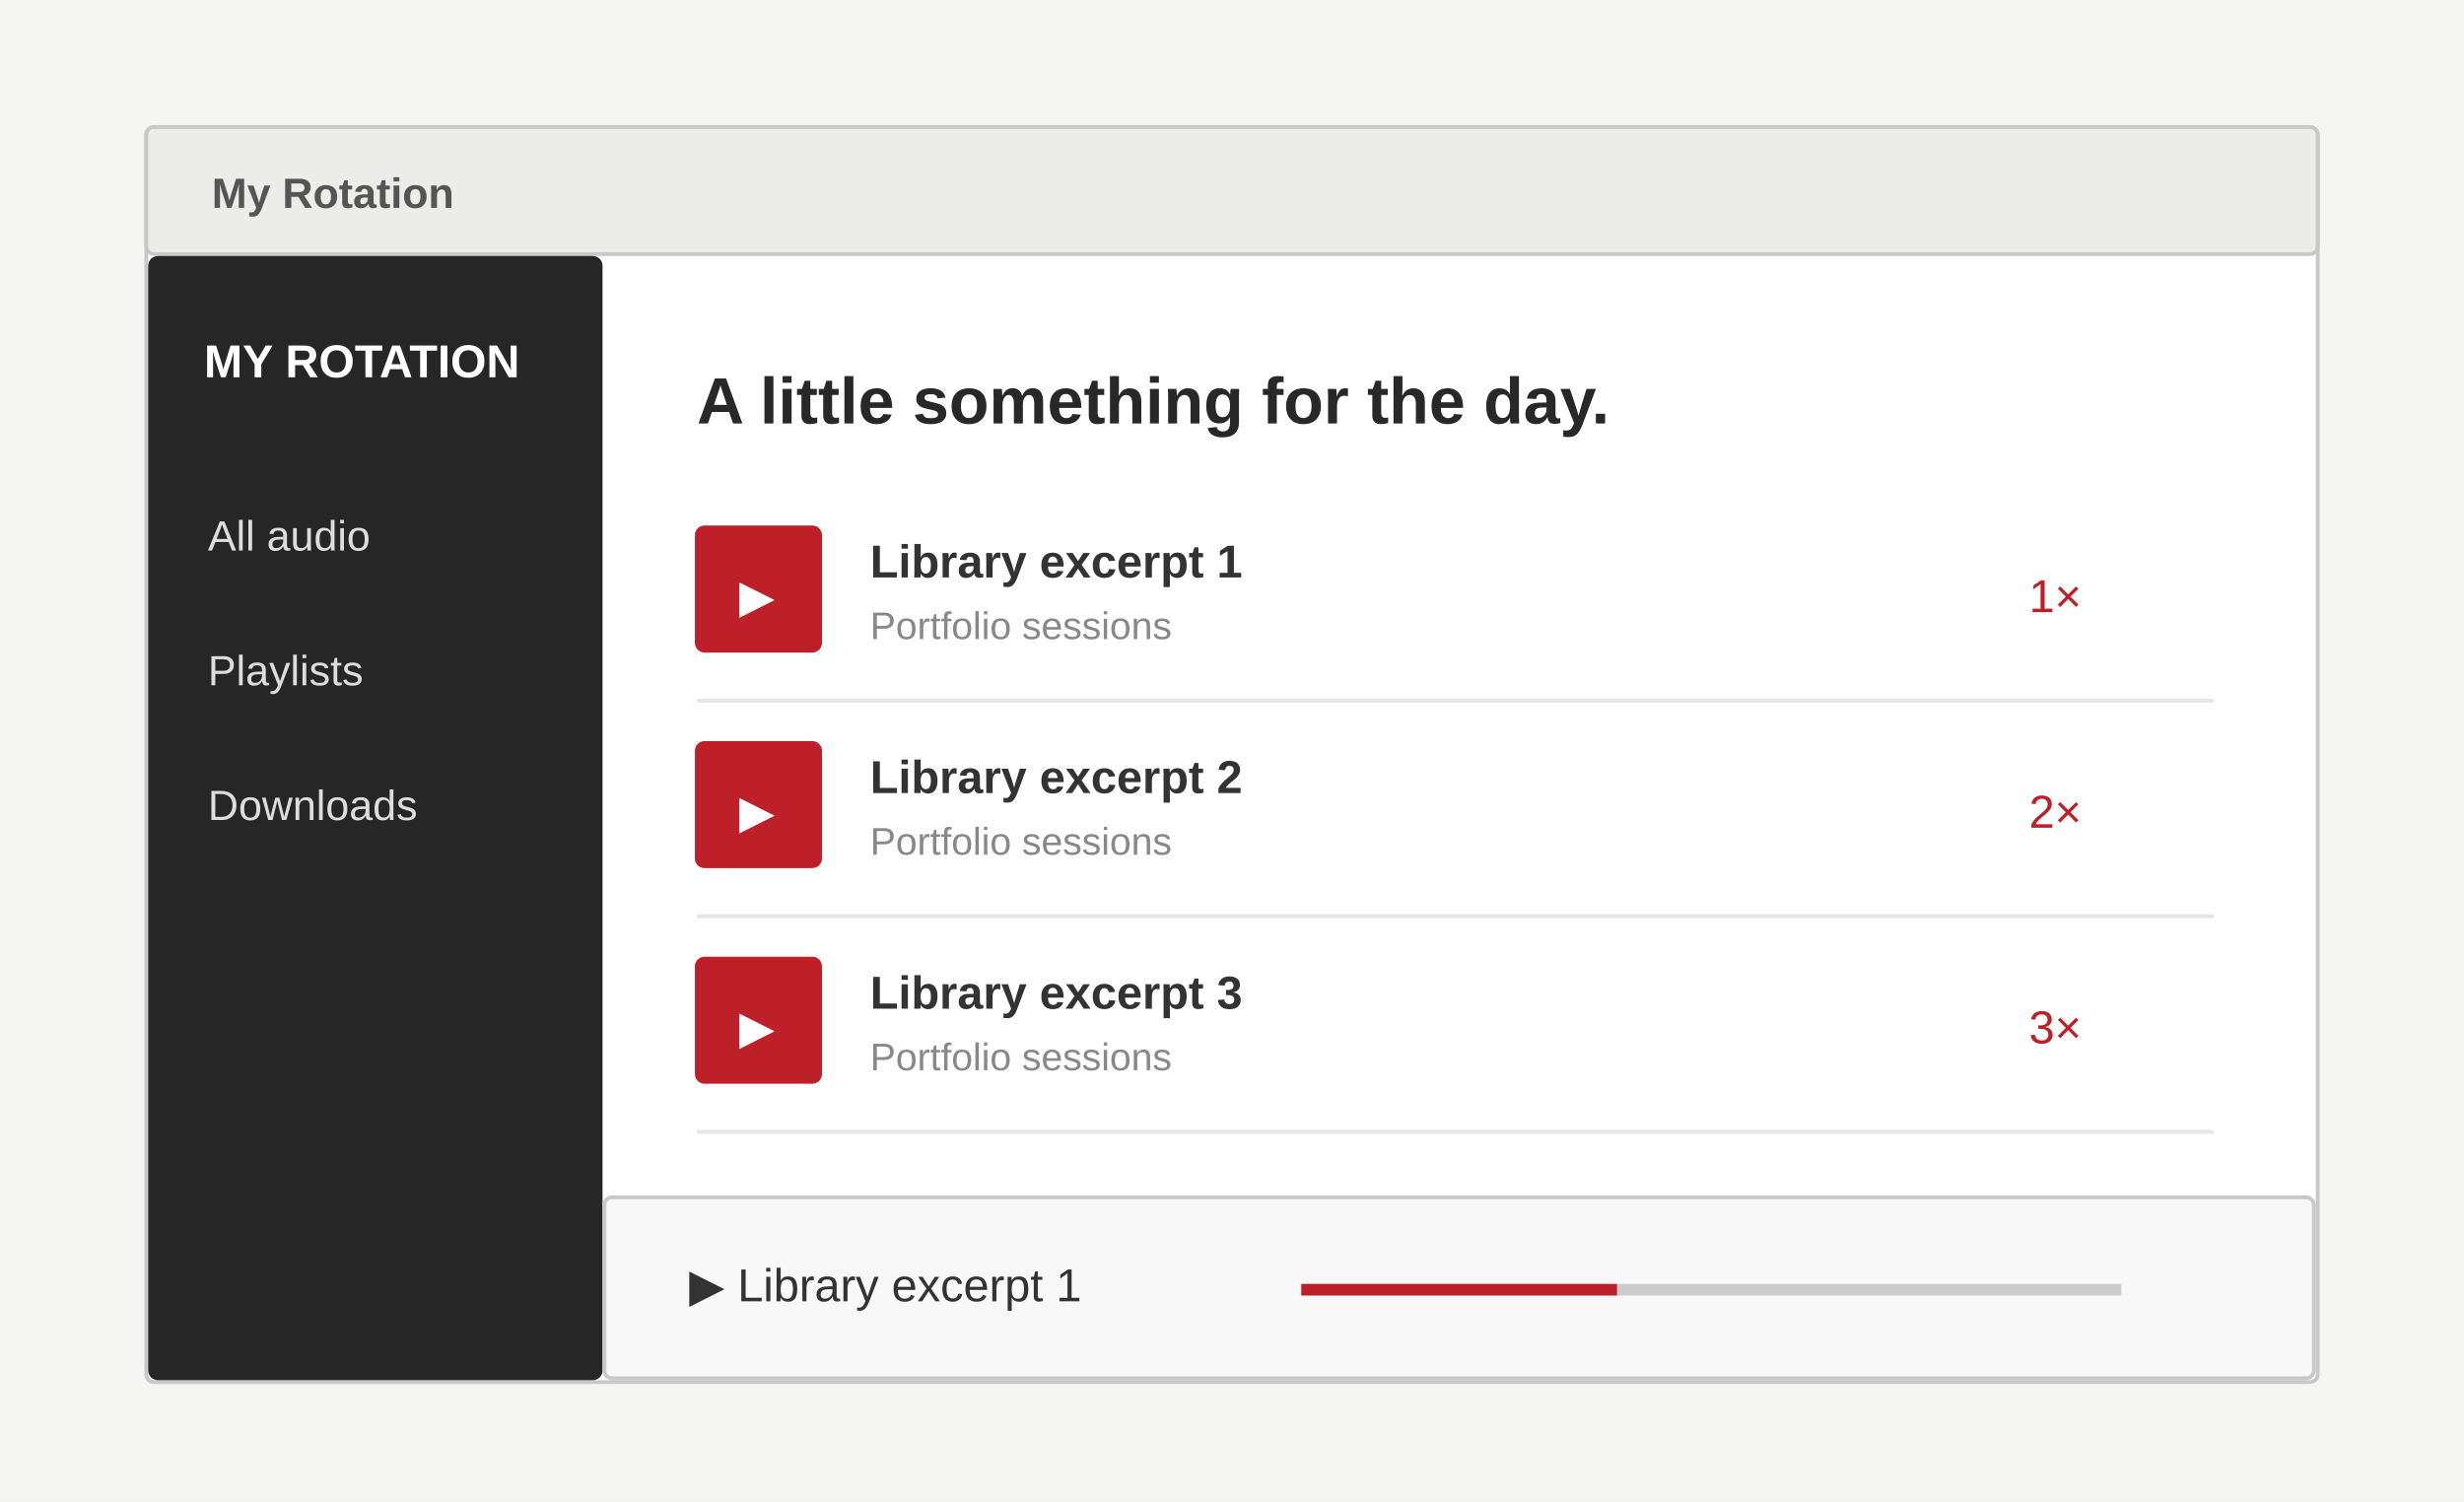
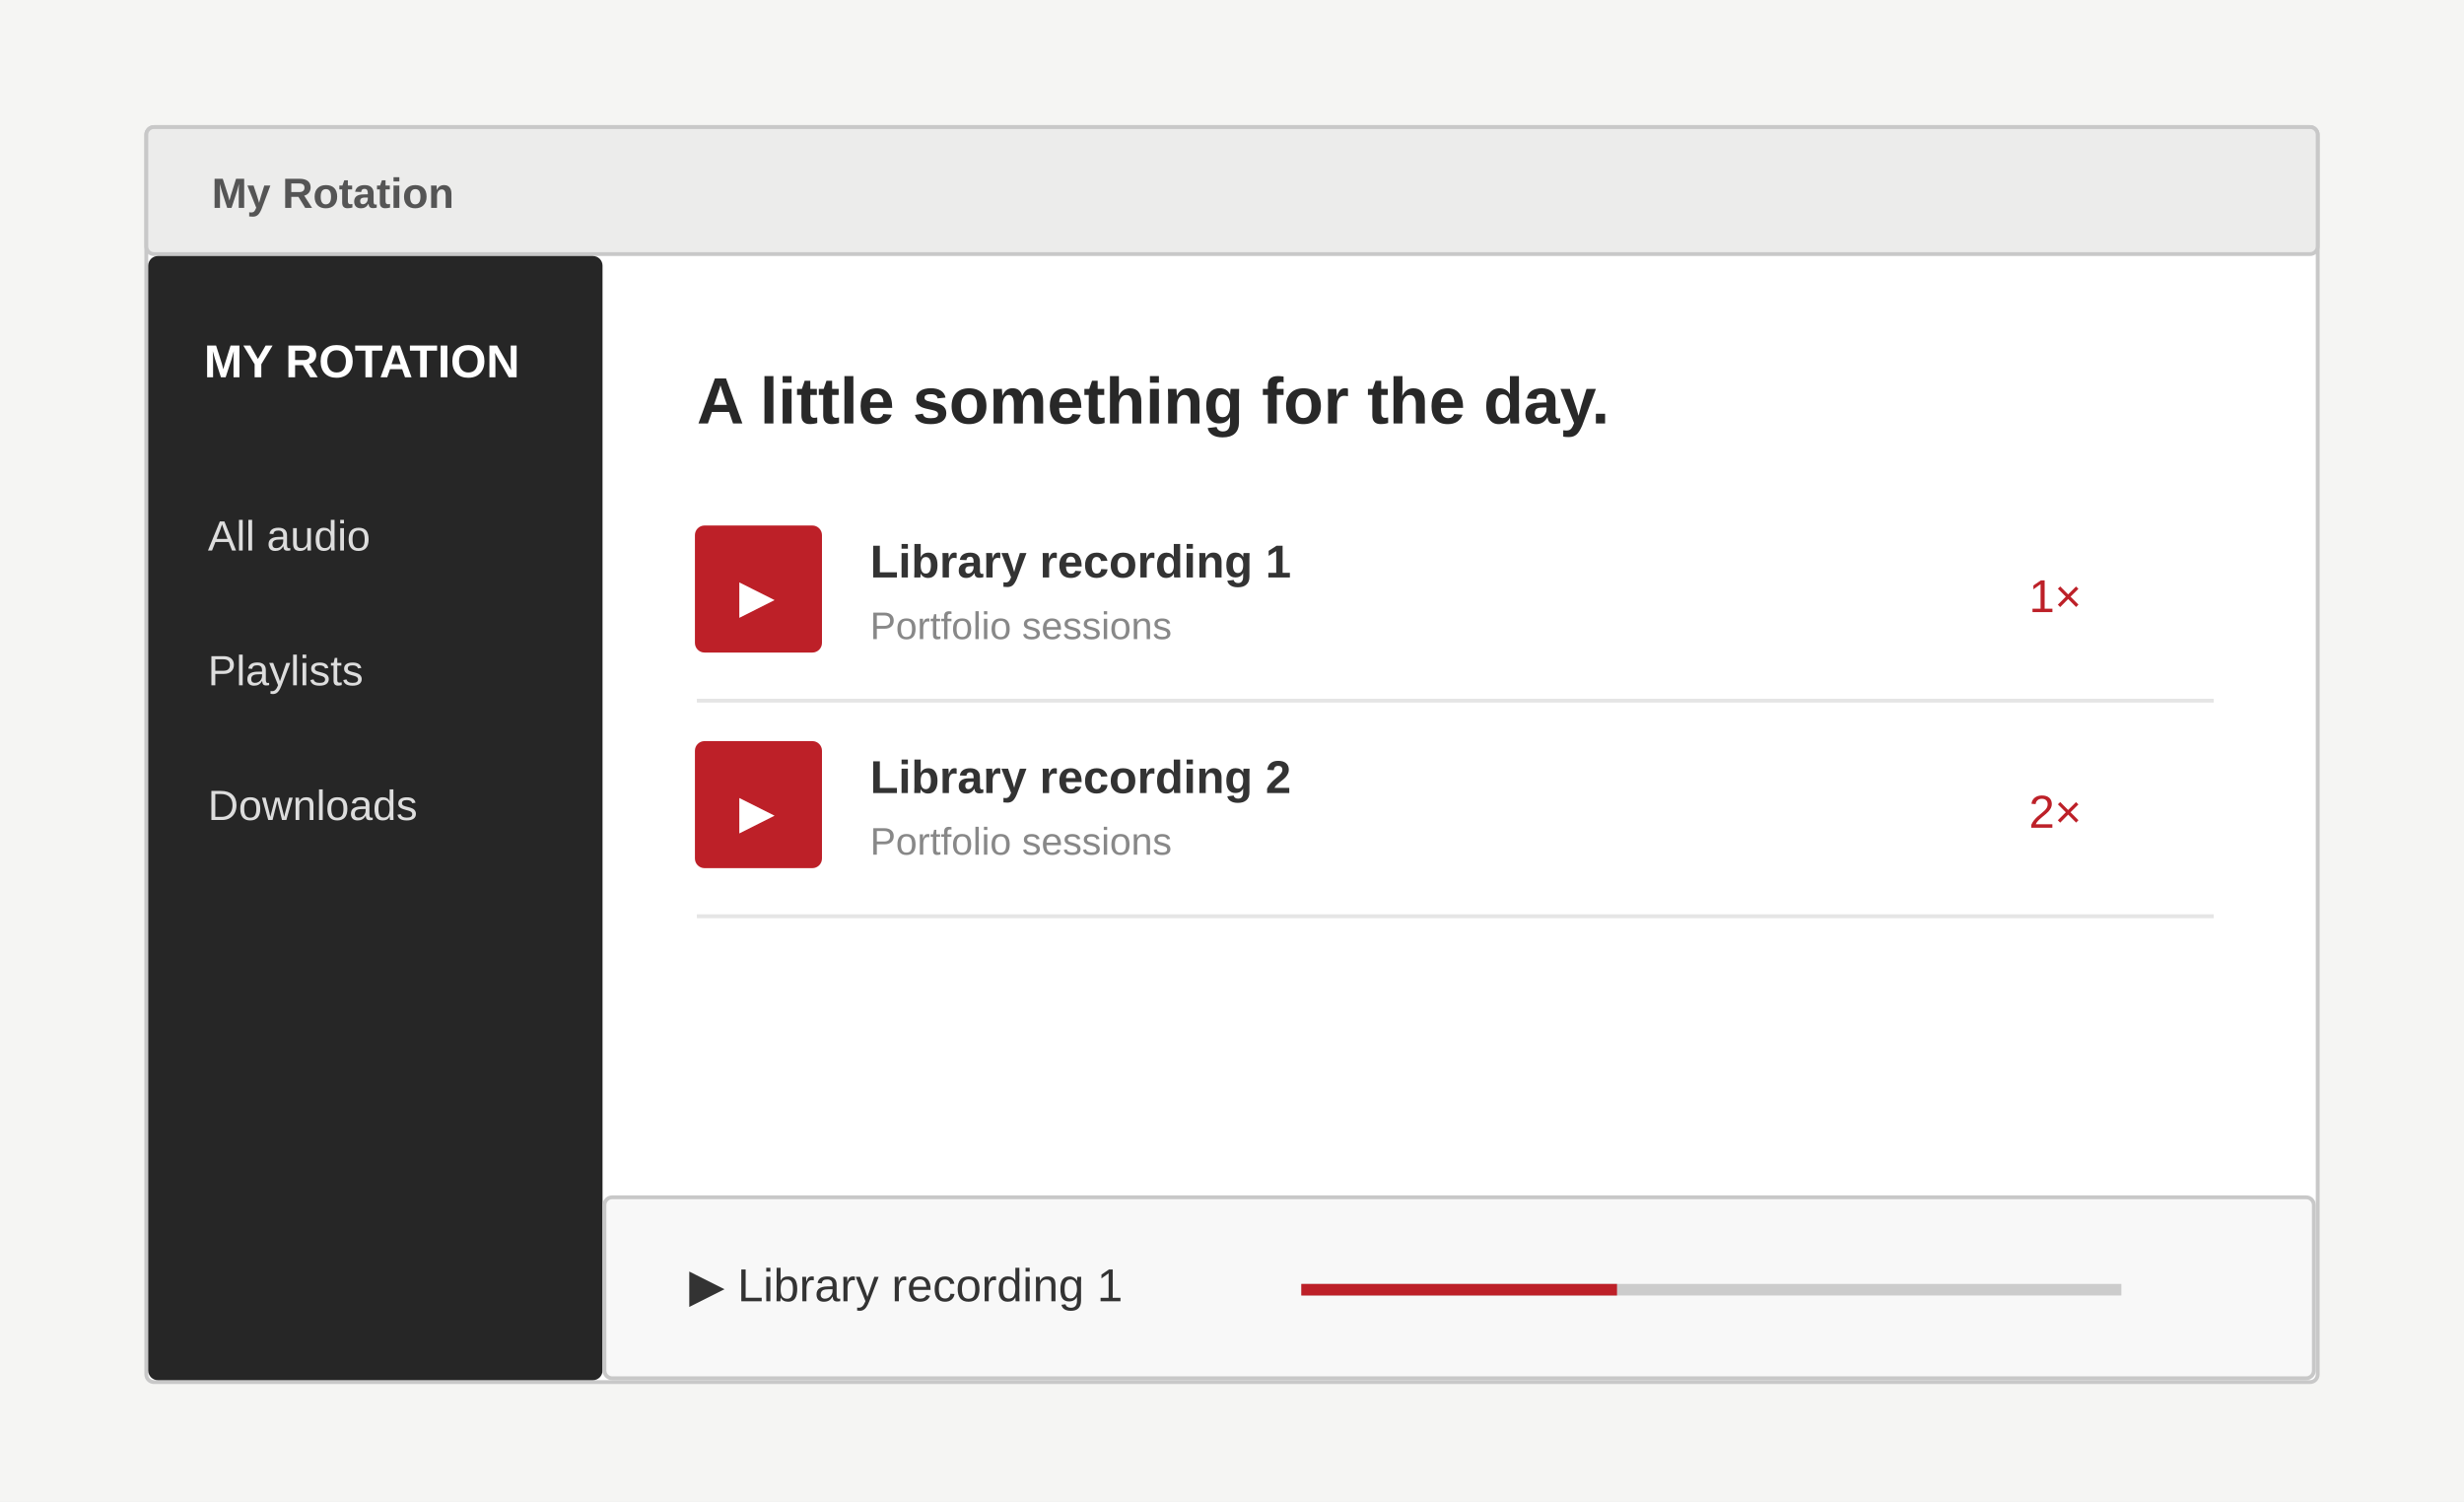
<svg xmlns="http://www.w3.org/2000/svg" viewBox="0 0 640 390" role="img" aria-label="My Rotation — project illustration">
  <rect width="640" height="390" fill="#f5f5f3" />
  <rect x="38" y="33" width="564" height="326" rx="2" fill="#fff" stroke="#c8c8c8" />
  <rect x="38" y="33" width="564" height="33" rx="2" fill="#ececeb" stroke="#c8c8c8" />
  <text x="55" y="54" font-family="Arial,sans-serif" font-size="11" fill="#555" font-weight="bold" text-anchor="start">My Rotation</text>
  <rect x="39" y="67" width="117" height="291" rx="2" fill="#262626" stroke="#262626" />
  <text x="53" y="98" font-family="Arial,sans-serif" font-size="12" fill="#fff" font-weight="bold" text-anchor="start">MY ROTATION</text>
  <text x="54" y="143" font-family="Arial,sans-serif" font-size="11" fill="#ddd" font-weight="normal" text-anchor="start">All audio</text>
  <text x="54" y="178" font-family="Arial,sans-serif" font-size="11" fill="#ddd" font-weight="normal" text-anchor="start">Playlists</text>
  <text x="54" y="213" font-family="Arial,sans-serif" font-size="11" fill="#ddd" font-weight="normal" text-anchor="start">Downloads</text>
  <text x="181" y="110" font-family="Arial,sans-serif" font-size="17" fill="#282828" font-weight="bold" text-anchor="start">A little something for the day.</text>
  <rect x="181" y="137" width="32" height="32" rx="2" fill="#bd2028" stroke="#bd2028" />
  <text x="192" y="159" font-family="Arial,sans-serif" font-size="12" fill="#fff" font-weight="normal" text-anchor="start">▶</text>
-   <text x="226" y="150" font-family="Arial,sans-serif" font-size="12" fill="#333" font-weight="bold" text-anchor="start">Library excerpt 1</text>
+   <text x="226" y="150" font-family="Arial,sans-serif" font-size="12" fill="#333" font-weight="bold" text-anchor="start">Library recording 1</text>
  <text x="226" y="166" font-family="Arial,sans-serif" font-size="10" fill="#888" font-weight="normal" text-anchor="start">Portfolio sessions</text>
  <text x="527" y="159" font-family="Arial,sans-serif" font-size="12" fill="#bd2028" font-weight="normal" text-anchor="start">1×</text>
  <line x1="181" y1="182" x2="575" y2="182" stroke="#e5e5e5" stroke-width="1" />
  <rect x="181" y="193" width="32" height="32" rx="2" fill="#bd2028" stroke="#bd2028" />
  <text x="192" y="215" font-family="Arial,sans-serif" font-size="12" fill="#fff" font-weight="normal" text-anchor="start">▶</text>
-   <text x="226" y="206" font-family="Arial,sans-serif" font-size="12" fill="#333" font-weight="bold" text-anchor="start">Library excerpt 2</text>
+   <text x="226" y="206" font-family="Arial,sans-serif" font-size="12" fill="#333" font-weight="bold" text-anchor="start">Library recording 2</text>
  <text x="226" y="222" font-family="Arial,sans-serif" font-size="10" fill="#888" font-weight="normal" text-anchor="start">Portfolio sessions</text>
  <text x="527" y="215" font-family="Arial,sans-serif" font-size="12" fill="#bd2028" font-weight="normal" text-anchor="start">2×</text>
  <line x1="181" y1="238" x2="575" y2="238" stroke="#e5e5e5" stroke-width="1" />
-   <rect x="181" y="249" width="32" height="32" rx="2" fill="#bd2028" stroke="#bd2028" />
-   <text x="192" y="271" font-family="Arial,sans-serif" font-size="12" fill="#fff" font-weight="normal" text-anchor="start">▶</text>
-   <text x="226" y="262" font-family="Arial,sans-serif" font-size="12" fill="#333" font-weight="bold" text-anchor="start">Library excerpt 3</text>
-   <text x="226" y="278" font-family="Arial,sans-serif" font-size="10" fill="#888" font-weight="normal" text-anchor="start">Portfolio sessions</text>
-   <text x="527" y="271" font-family="Arial,sans-serif" font-size="12" fill="#bd2028" font-weight="normal" text-anchor="start">3×</text>
-   <line x1="181" y1="294" x2="575" y2="294" stroke="#e5e5e5" stroke-width="1" />
  <rect x="157" y="311" width="444" height="47" rx="2" fill="#f8f8f8" stroke="#c8c8c8" />
-   <text x="179" y="338" font-family="Arial,sans-serif" font-size="12" fill="#333" font-weight="normal" text-anchor="start">▶     Library excerpt 1</text>
+   <text x="179" y="338" font-family="Arial,sans-serif" font-size="12" fill="#333" font-weight="normal" text-anchor="start">▶     Library recording 1</text>
  <line x1="338" y1="335" x2="551" y2="335" stroke="#ccc" stroke-width="3" />
  <line x1="338" y1="335" x2="420" y2="335" stroke="#bd2028" stroke-width="3" />
</svg>
